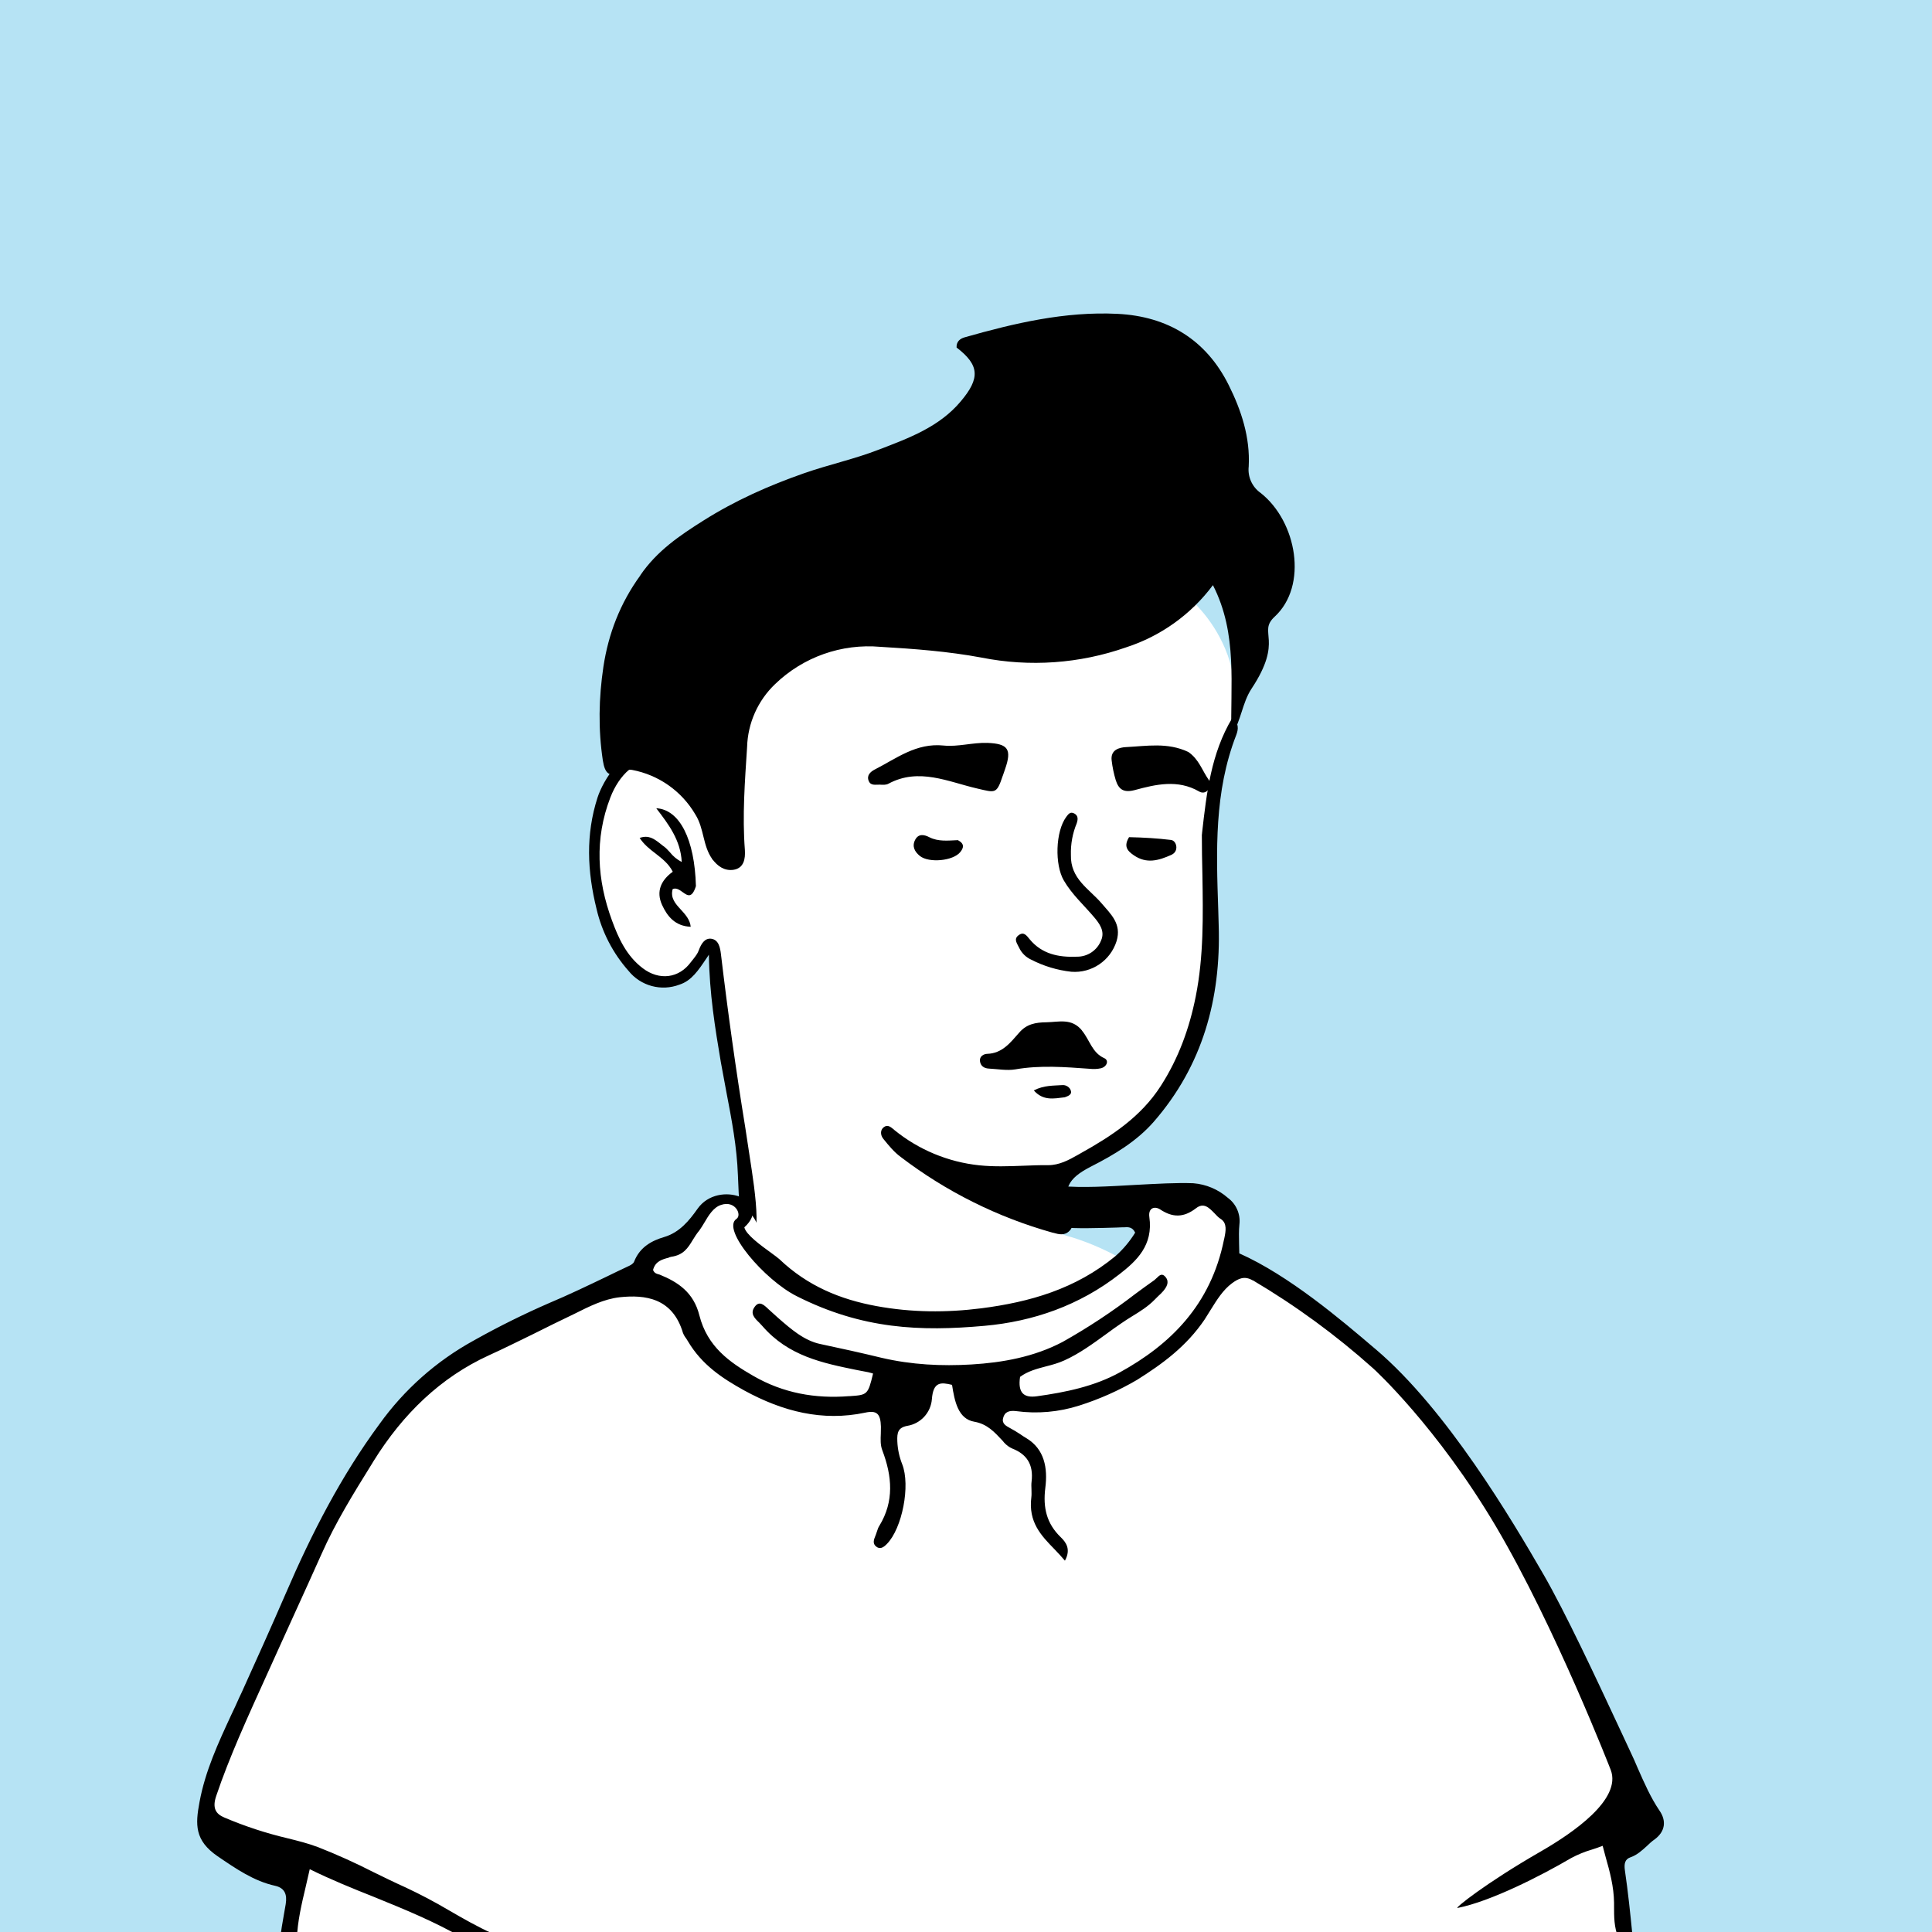
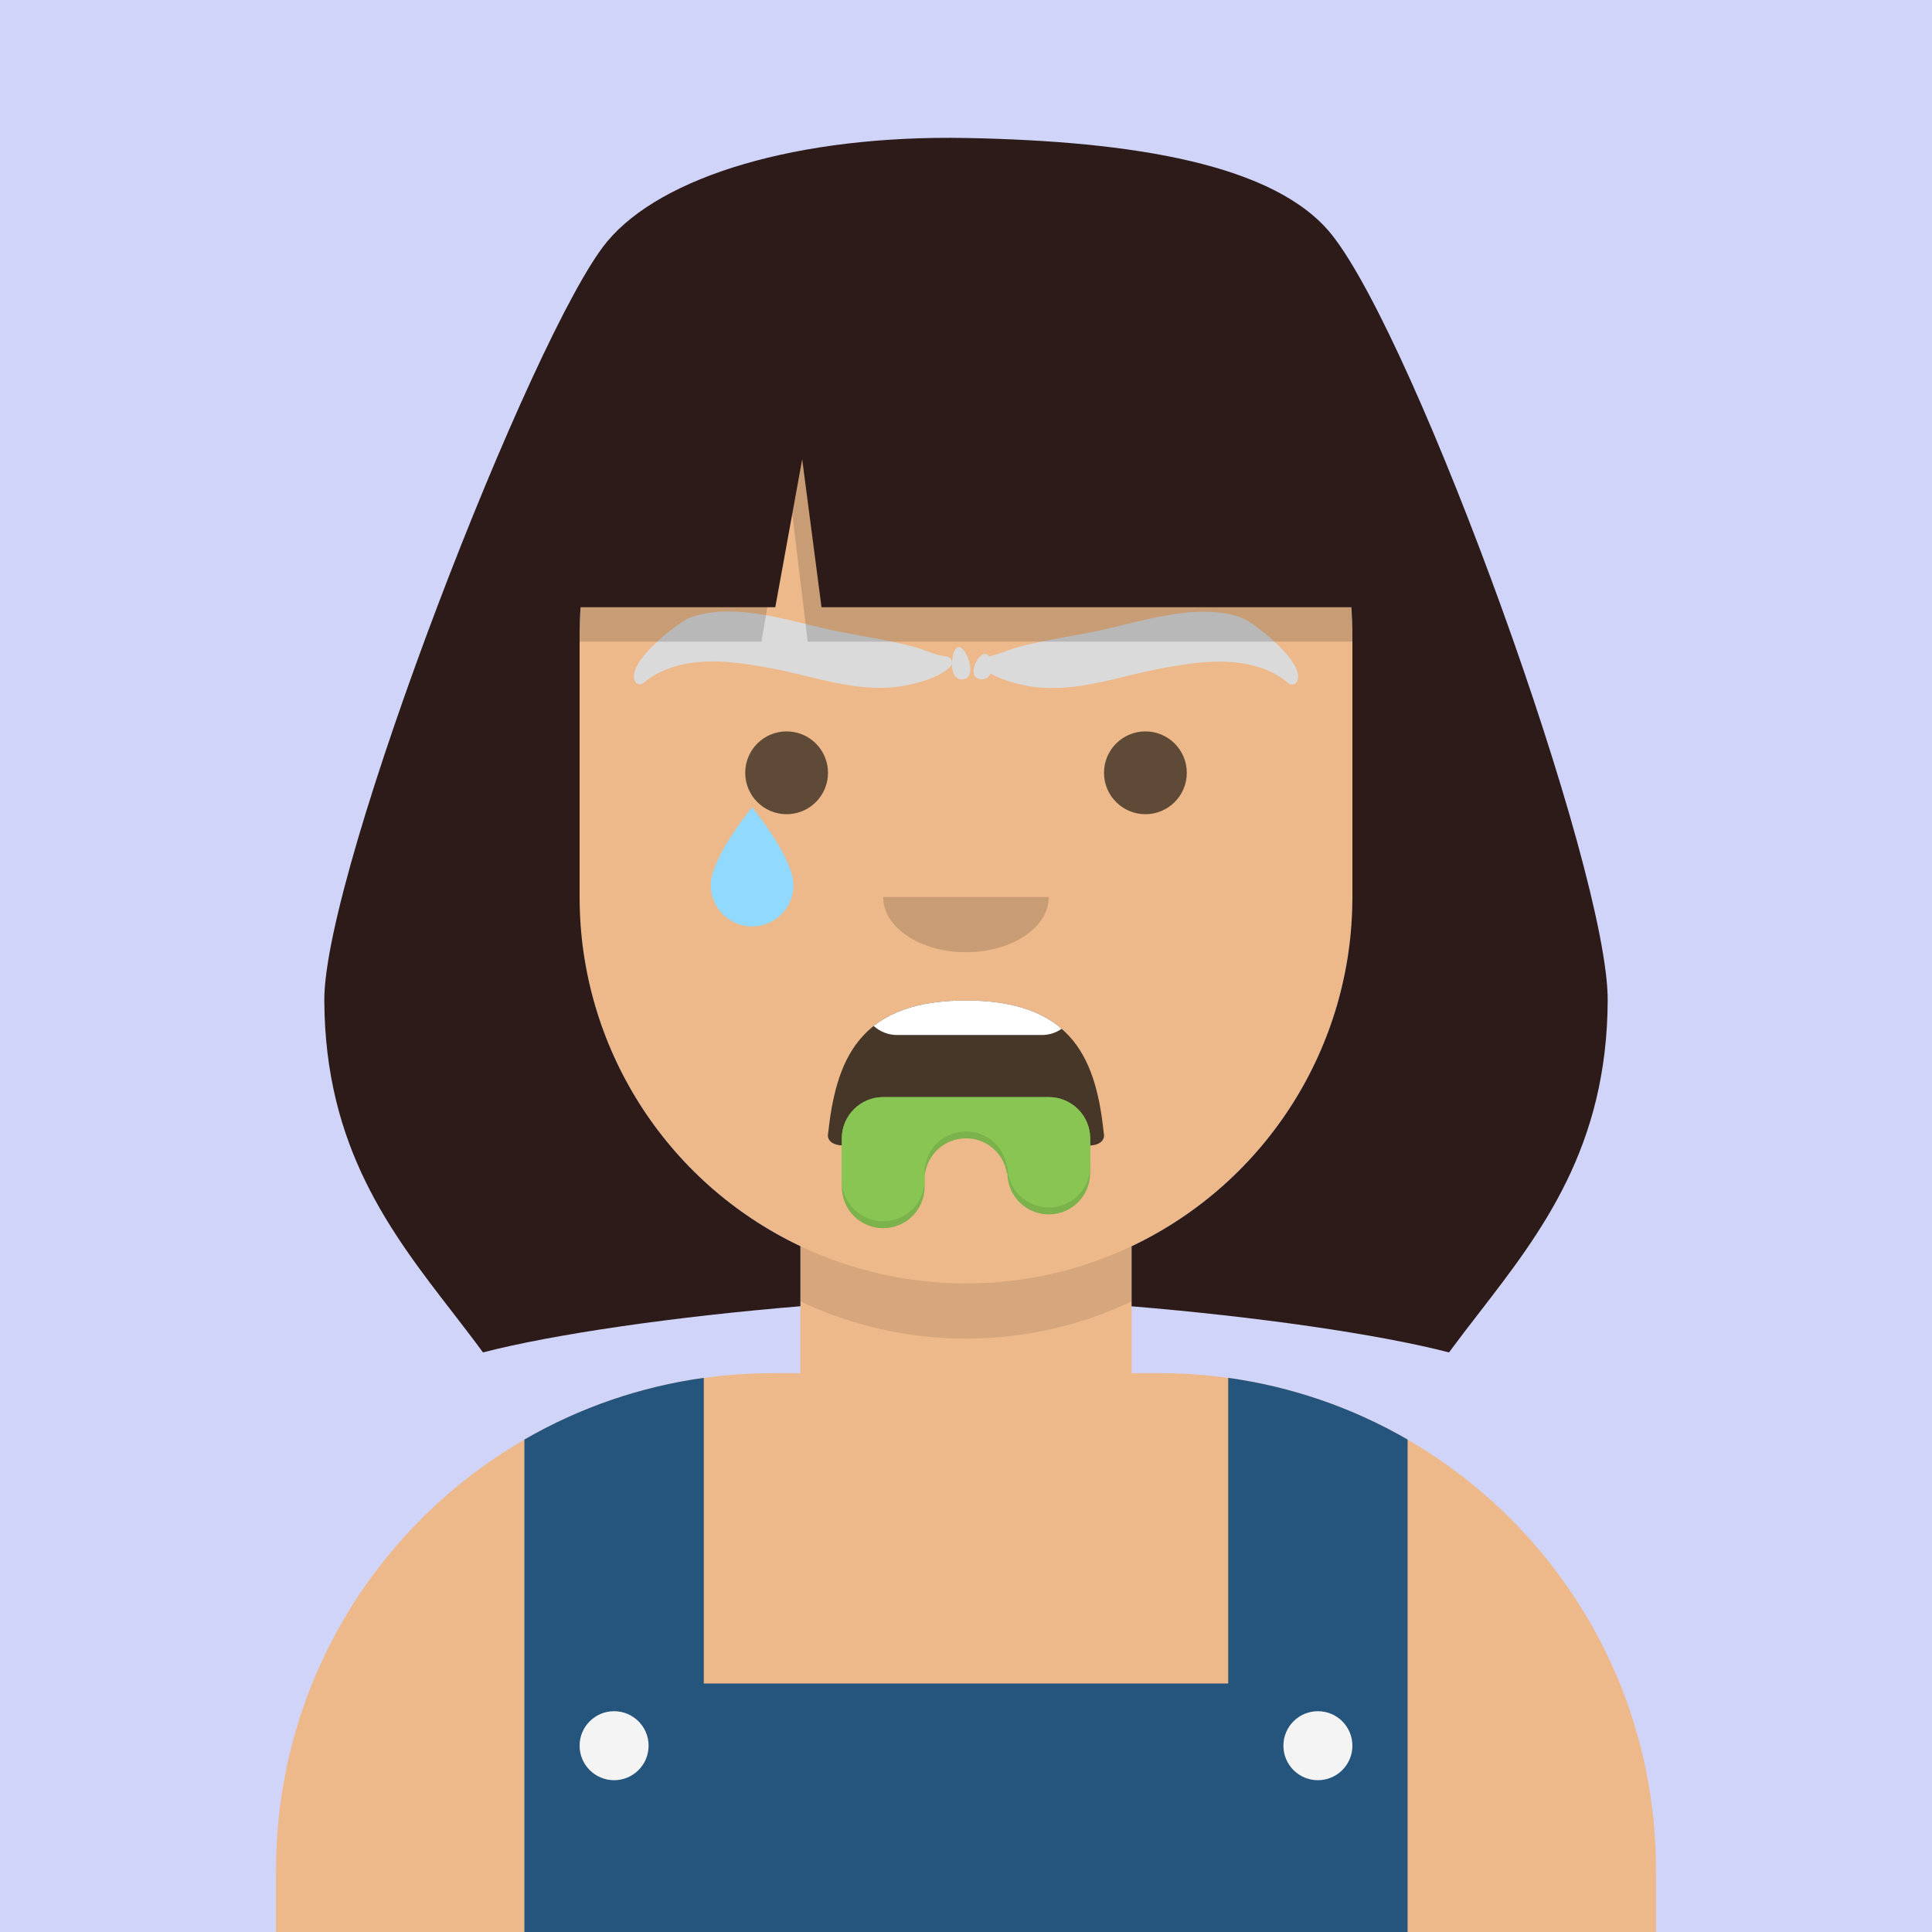
- <svg xmlns="http://www.w3.org/2000/svg" viewBox="0 0 1744 1744" fill="none" shape-rendering="auto">
+ <svg xmlns="http://www.w3.org/2000/svg" viewBox="0 0 280 280" fill="none" shape-rendering="auto">
  <mask id="viewboxMask">
-     <rect width="1744" height="1744" rx="0" ry="0" x="0" y="0" fill="#fff" />
+     <rect width="280" height="280" rx="0" ry="0" x="0" y="0" fill="#fff" />
  </mask>
  <g mask="url(#viewboxMask)">
-     <rect fill="#b6e3f4" width="1744" height="1744" x="0" y="0" />
-     <g transform="translate(531 487)">
-       <path d="M554 727.7c-99.2 297-363.8 388.6-503.7 19.8-19.3-50.7 31-69.5 66.2-91.9 24.1-15.3 36.8-28.5 35.3-42.2-7-64.4-36.9-243.8-36.9-243.8l-3-5.8s.7-1.6-2.2 1.2c-3 3-9.9 34.2-37 34.2-24.5 0-49.2-10.9-61-86.3C7.2 285.6 9.6 214 40 201c12.5-5.3 24-7.2 35.2-.8 11.3 6.4-13-22 112-126C268.4 6.4 396.7-3.5 448.5 8 500.3 19.5 552 44.8 574.9 98.5c27.8 65-25.9 114.3-14 262.5-2.2 53.6.8 171.2-146.6 210.6-28 7.5-19.3 48.4 22.7 58.4 67 21 117 72.3 117 97.9" fill="#fff" />
-       <path fill-rule="evenodd" clip-rule="evenodd" d="m554 266.2.1-1.4c4.1-36.4 8.2-71.7 27.1-103.4 6.5 4.4 5.7 10 3.7 15.2-19.9 51.2-18 104.4-16.2 157.6l.4 14c2.1 66.4-14.5 126.8-58.7 177.5-15.4 17.6-35.8 29.8-56.5 40.3-21.4 11-25.9 20.1-19.2 43.6l.8 2.6c1.4 3.9 2.8 7.9-1 11.8-4.5 4.6-9.5 3.3-14.8 1.8l-.6-.1a406.4 406.4 0 0 1-137-68.3c-6-4.4-10.8-10.3-15.5-16.1l-.3-.4c-2.5-3-3-7.8.5-10.4 3.3-2.5 5.8-.5 8.7 1.8l1 .9a145.5 145.5 0 0 0 76.3 31.7c13.4 1.4 26.6.9 40 .4 7.4-.3 14.8-.6 22.3-.5 10.2 0 18.7-4.7 26.7-9.2l2.8-1.6c27.8-15.5 54.3-32.8 72.2-60.7 16.1-25 25.9-52.2 31.6-80.9 7.2-36.1 6.6-72.7 6-109.8-.3-12-.5-24.2-.5-36.4ZM50.6 190.8c21.9-1.7 34 11.2 44.3 26.3a140.4 140.4 0 0 1 22.4 61.5c.5 3.7 1 7.6-1.2 11.3-4.5.6-4.9-3-5-5.6-.5-20.7-9.7-38.7-18.9-56.1-6.6-12.5-16.2-24.6-31.4-27.6-17.2-3.5-33 12-40.8 32.2-14.5 37.6-12 74.6 1.4 111 5.8 15.9 13.1 32.1 27.8 43.2 14.8 11.3 32.7 9.3 43.6-5.7l2-2.5c2-2.6 4-5.1 5-8 2.1-5.8 5.4-11.2 11.3-10.4 6.8 1 8 8.3 8.7 14a3661 3661 0 0 0 22 156.7l5.9 38.8c2.6 17.1 5.6 41.7 3.6 52.1a28 28 0 0 0-.3 2.2c-.4 2.8-.6 5-4.2 5.5-4.9.8-7-2-7.7-6.4-2.3-17-3-23.6-4-49.6-.9-25.2-5.6-50-10.4-74.9l-5-27c-5.2-30.8-10.3-62-10.8-97l-2 3c-7.6 11.3-13.7 20.5-24.5 24a40.5 40.5 0 0 1-46.1-12.5 127.8 127.8 0 0 1-28.8-55.8c-8.4-34-9.9-67.1.9-100.6 5.2-16.1 23.7-44.7 42.2-42Zm34.6 127.5c4.4 3.2 8.4 6 12-5.4-1.1-42.2-14.7-69.2-35.8-70.3 11.2 14.6 22 28.8 23 48.5a32.3 32.3 0 0 1-10.7-8.8c-2-2.2-4-4.4-6.5-6l-3-2.4c-4.8-3.6-9.7-7.4-17.8-4.5 3.8 5.8 9 10 14.3 14 6 4.7 12 9.3 15.6 16.5-10.6 7.7-15.2 17.7-9.7 29.9 4.8 10.5 11.9 19.2 25.9 19.8-.6-6.3-4.7-10.9-8.8-15.4-5-5.4-9.7-10.6-7.5-18.6 3.2-1.5 6.2.7 9 2.7Z" fill="#000" />
+     <rect fill="#d1d4f9" width="280" height="280" x="0" y="0" />
+     <g transform="translate(8)">
+       <path d="M132 36a56 56 0 0 0-56 56v6.17A12 12 0 0 0 66 110v14a12 12 0 0 0 10.3 11.88 56.04 56.04 0 0 0 31.7 44.73v18.4h-4a72 72 0 0 0-72 72v9h200v-9a72 72 0 0 0-72-72h-4v-18.39a56.04 56.04 0 0 0 31.7-44.73A12 12 0 0 0 198 124v-14a12 12 0 0 0-10-11.83V92a56 56 0 0 0-56-56Z" fill="#edb98a" />
+       <path d="M108 180.61v8a55.79 55.79 0 0 0 24 5.39c8.59 0 16.73-1.93 24-5.39v-8a55.79 55.79 0 0 1-24 5.39 55.79 55.79 0 0 1-24-5.39Z" fill="#000" fill-opacity=".1" />
+       <g transform="translate(0 170)">
+         <path d="M196 38.63V110H68V38.63a71.52 71.52 0 0 1 26-8.94v44.3h76V29.69a71.52 71.52 0 0 1 26 8.94Z" fill="#25557c" />
+         <path d="M86 83a5 5 0 1 1-10 0 5 5 0 0 1 10 0ZM188 83a5 5 0 1 1-10 0 5 5 0 0 1 10 0Z" fill="#F4F4F4" />
+       </g>
+       <g transform="translate(78 134)">
+         <path fill-rule="evenodd" clip-rule="evenodd" d="M34 30.4C35.14 19.9 38.24 11 54 11c15.76 0 18.92 8.96 20 19.5.08.84-.83 1.5-1.96 1.5-6.69 0-9.37-1.5-18.05-1.5-8.7 0-13.24 1.5-17.9 1.5-1.15 0-2.2-.55-2.1-1.6Z" fill="#000" fill-opacity=".7" />
+         <path d="M67.86 15.1c-.8.57-1.8.9-2.86.9H44c-1.3 0-2.49-.5-3.38-1.31C43.56 12.38 47.8 11 54 11c6.54 0 10.9 1.54 13.86 4.1Z" fill="#fff" />
+         <path d="M42 25a6 6 0 0 0-6 6v7a6 6 0 0 0 12 0v-2h.08a6 6 0 0 1 11.84 0H60a6 6 0 0 0 12 0v-5a6 6 0 0 0-6-6H42Z" fill="#7BB24B" />
+         <path d="M72 31a6 6 0 0 0-6-6H42a6 6 0 0 0-6 6v6a6 6 0 0 0 12 0v-2h.08a6 6 0 0 1 11.84 0H60a6 6 0 0 0 12 0v-4Z" fill="#88C553" />
+       </g>
+       <g transform="translate(104 122)">
+         <path fill-rule="evenodd" clip-rule="evenodd" d="M16 8c0 4.42 5.37 8 12 8s12-3.58 12-8" fill="#000" fill-opacity=".16" />
+       </g>
+       <g transform="translate(76 90)">
+         <path d="M25 27s-6 7.27-6 11.27a6 6 0 1 0 12 0c0-4-6-11.27-6-11.27Z" fill="#92D9FF" />
+         <path d="M36 22a6 6 0 1 1-12 0 6 6 0 0 1 12 0ZM88 22a6 6 0 1 1-12 0 6 6 0 0 1 12 0Z" fill="#000" fill-opacity=".6" />
+       </g>
+       <g transform="translate(76 82)">
+         <g fill-rule="evenodd" clip-rule="evenodd" fill="#DADADA">
+           <path d="M57 12.82ZM96.12 7.6c1.46.56 9.19 6.43 7.86 9.16a.8.8 0 0 1-1.29.22 10.63 10.63 0 0 0-1.7-1.19c-5.1-2.84-11.3-1.93-16.73-.91-6.12 1.14-12.11 3.48-18.39 2.67-2.04-.26-6.08-1.22-7.63-2.96-.47-.53-.06-1.38.64-1.43 1.44-.11 2.86-.86 4.33-1.28 3.65-1.03 7.4-1.56 11.11-2.29 6.62-1.3 15.17-4.53 21.8-2Z" />
+           <path d="M58.76 12.76c-1.17.04-2.8 3.56-.56 3.68 2.23.11 1.73-3.72.56-3.68ZM55 12.8c0-.01 0-.01 0 0ZM15.88 7.56c-1.46.56-9.19 6.43-7.86 9.16.24.5.89.6 1.29.22.55-.52 1.58-1.11 1.71-1.18 5.1-2.84 11.3-1.93 16.73-.91 6.12 1.14 12.11 3.48 18.39 2.67 2.04-.26 6.08-1.22 7.63-2.96.47-.53.06-1.38-.64-1.43-1.44-.11-2.86-.86-4.33-1.28-3.65-1.03-7.4-1.56-11.11-2.29-6.62-1.3-15.17-4.53-21.8-2Z" />
+           <path d="M54.97 11.79c1.17.04 2.77 4.5.53 4.67-2.24.18-1.7-4.71-.53-4.67Z" />
+         </g>
+       </g>
+       <g transform="translate(-1)">
+         <path fill-rule="evenodd" clip-rule="evenodd" d="M69.03 76.21C81.97 43.13 95.65 26.6 110.06 26.6c.54 0 29.25-.24 48.05-.36C178.77 35.59 193 55.3 193 78.1V93h-82.94l-2.8-23.18L103.36 93H69V78.11c0-.63.01-1.27.03-1.9Z" fill="#000" fill-opacity=".16" />
+         <path d="M40 145c-.09-18.98 30.32-97.2 41-110 7.92-9.5 27.7-15.45 52-15 24.3.45 44.86 3.81 53 14 12.32 15.43 40.09 92.02 40 111-.1 21.27-9.62 33.59-18.6 45.22A293.1 293.1 0 0 0 203 196c-10.28-2.66-27.85-5.18-46-6.68v-8.7A56 56 0 0 0 189 130V92c0-1.34-.05-2.68-.14-4h-76.8l-2.8-21.44L105.36 88H77.14c-.1 1.32-.14 2.66-.14 4v38a56 56 0 0 0 32 50.61v8.7c-18.15 1.5-35.72 4.03-46 6.69-1.42-1.93-2.9-3.84-4.39-5.78C49.62 178.6 40.1 166.27 40 145Z" fill="#2c1b18" />
+       </g>
+       <g transform="translate(49 72)" />
+       <g transform="translate(62 42)" />
    </g>
-     <g transform="translate(178 1057)">
-       <path d="M1292.6 693H83.3l8.6-63.3S14.2 603.3 6.5 588c-7.8-15.3 84.2-214.1 96.8-245.6C116 310.8 200.1 188 239 168.3a3409.1 3409.1 0 0 1 147-69.7c4.8-2.1 7.2-3 14.8-16.1 7.7-13 33.6-18.8 43-26.5 4.3-3.5 14.6-31.5 35.3-28a32.4 32.4 0 0 1 26.2 19.6s11.8 99.2 188.1 84.7c52.6-4.2 156-39 160.7-77.4 2.2-18.4-11.5-32-11.5-32s53-8.9 77.1 5c24.1 14 14.8 52 14.8 52s83.3 47 110.1 72.8C1090 196.4 1184 303.9 1225 404.5c23.1 57 77.8 160.3 85.9 173.4 8.1 13-27 36-27 36l8.8 79Z" fill="#fff" />
-       <path fill-rule="evenodd" clip-rule="evenodd" d="M952.9 98.7a688.9 688.9 0 0 1 108.5 79.4c1.2 1 58 53.1 111.2 143.2C1226.1 412 1276 540.7 1276 540.7c10.1 26.7-34.4 57-63 73.5-50.6 29.1-78.5 51.8-75.3 51.1 30-5.9 75.6-29.2 102.5-45a98 98 0 0 1 18.8-7.7c3.2-1 6.4-2.1 9.7-3.4l2.5 9.4c4 14 7.6 27.5 7.8 42v3.7c0 9 0 18 3.7 27.7 5.2 1 9 1 13.1 0l-.2-2c-2-20.2-4-39.4-6.8-58.5-.9-6.2 0-10.3 5.2-12 5.7-2 10.1-6 14.5-10 2.3-2.2 4.5-4.3 7-6 9.8-7.2 10.9-16.9 4.5-26.1-8-11.8-13.7-24.9-19.5-38-2.1-5-4.3-10-6.7-15l-8.8-18.9c-23.3-50-50-107-69.5-140.9-28.7-49.7-87.5-149.1-151.5-203.5l-1.8-1.5c-29.2-24.9-76.7-65.3-121.5-85.2l-.2-8.4c-.1-6.1-.3-12 .3-17.7a26 26 0 0 0-10.4-24 53.8 53.8 0 0 0-31.2-13.2c-14.7-.6-33.4.5-52.4 1.5-24 1.4-48.5 2.8-67 1-11.3-1.1-12.8 2.2-9.6 15-10.5 8.5-10.3 12.7 1 19 3 1.6 6.3 2.7 9.6 3.2 10 1.5 35.5.7 49 .3l4.8-.2h1.7c3.8-.3 7.9-.6 10.4 4.8A93.8 93.8 0 0 1 829 76.8c-36.1 29.9-77.7 41.6-121.2 47.2-31.6 4-63 3.8-94.6-2-32.7-6-62.2-18.1-87.7-42.4-1.3-1.2-4.2-3.3-7.6-5.8-9.1-6.6-22.5-16.3-24-22.9 26.7-24.2-23.2-43.7-42.2-16.8-7.6 10.8-16.3 21.4-30 25.5-10.8 3.2-22 8.7-27.3 22.3-.8 2-3.4 3.3-5.4 4.2-6.5 3-13 6.2-19.4 9.3-17.3 8.3-34.6 16.6-52.2 24a751.6 751.6 0 0 0-65.3 32.3l-2.5 1.4a256.6 256.6 0 0 0-85.2 75.6C130 275.3 103.4 327 80 381.3c-13 30-26.5 60-40 89.8l-2 4.2c-2.3 5.3-4.7 10.4-7.2 15.6-11.7 25.3-23.5 50.6-28.7 78.8-3.8 20.3-4.5 34.6 16.3 48.9 16.6 11.3 32.8 22.5 52 26.7 8.8 2 10.9 8 9.5 16.6l-1.6 9.2c-1.3 7.3-2.6 14.6-3.3 21.9H90c.6-15.6 4.1-30.6 8-47l3.6-15.7c19 9.4 38.5 17.3 57.9 25 27 11 54.2 22 80.5 37.2 9.7.6 19.3.5 29-.4l-.4-.7c-.7-1.5-1.2-2.7-2-3-13.5-6.1-26.5-13.5-39.4-21a460.4 460.4 0 0 0-39-20.6c-9.8-4.4-19.4-9.1-29-13.8a555 555 0 0 0-50.1-22.6c-9-3.4-18.2-5.7-27.5-8a350.4 350.4 0 0 1-57-18.7c-8-3.3-11.1-8.7-7.4-19.6 6-17.8 13-35.2 20.3-52.4 8.7-20.3 17.9-40.4 27-60.5L75 428l12.9-28.4c8.1-17.9 16.3-35.7 24.3-53.7 12.7-28.7 29-54.9 45.2-81l1.7-2.8c26.7-43 60.8-75.8 104.3-95.7 13.3-6 26.4-12.6 39.6-19a2169.7 2169.7 0 0 1 37.7-18.5c13.2-6.6 26.4-13.3 40.8-14.9 22.7-2.4 47.6.5 57 32.2a19 19 0 0 0 2.9 5l1.5 2.4c12.6 21.4 31.1 33.6 51 44.6 34.8 19 70.6 28.1 109 20 10.5-2.3 14 .8 14.3 12.7l-.1 6.3c-.2 5.1-.5 10.2 1.4 15.1 8.8 23.2 10.8 45.9-2.7 68-1 1.5-1.6 3.3-2.2 5.2l-1 2.9-.4 1c-1.3 3.2-2.7 6.7.4 9.4 3.7 3.3 7 1 10-2.1 13.8-14 21.4-52.8 13.8-72A63 63 0 0 1 632 244c-.3-7.8.6-12.3 9-13.9a26.5 26.5 0 0 0 22.2-24c1.2-15.9 8-15.5 18.2-13 2.3 14.7 5.4 30.8 20.2 33.3 11.5 2 18.1 9.3 25.3 17l1.5 1.8c2.1 2.3 4.6 4.2 7.4 5.4 12.7 5 19.3 14 17.4 29.8-.3 2.3-.2 4.7-.1 7 0 2.4.2 4.8-.1 7-2.9 22.6 8.8 34.7 21 47.2 3.1 3.3 6.3 6.6 9.3 10.2 5.7-10.4.9-16.7-4-21.4-12.3-12-16-26.1-13.7-44.3 2.3-18-.8-35-17-44.8-2-1.2-3.9-2.4-5.7-3.7a107.8 107.8 0 0 0-9.2-5.5c-3.6-2-7.5-4-6.2-9 1.4-5.8 5.7-7 11.7-6.3a130 130 0 0 0 57-5 257.2 257.2 0 0 0 52.2-23.2c23.2-14.6 44.6-30.3 61-54.5l5.5-8.8c5.5-8.8 11-17.8 19.2-23.9 6-4.4 11.3-6.9 18.7-2.6ZM425.9 78l2-.5c11-1.6 15-7.8 19.4-15.1 1.7-2.8 3.6-5.8 6-8.7 1.4-2 3-4.4 4.5-7 3.8-6.5 8.2-13.8 15-16 13-4.5 19.2 9.1 14 12.6-14 9.3 25.4 55.2 54.3 69.7 59.4 30 111.8 32 169.7 26.8 43.6-3.9 85.6-18.3 122-46.8 15-11.7 30.4-25.8 26.7-51.5-1.1-8 4.6-10 9.7-6.8 11.3 7.5 21.2 7.6 32.4-1 7-5.5 11.8-.5 16.6 4.4 1.9 2 3.7 4 5.7 5.2 6 3.8 4.6 11 3.3 17.4l-.3 1.2c-11.9 59.2-48.6 94.9-94 119.9-23 12.7-49 18-74.9 21.6-11.5 1.6-17.4-2.7-15.2-17.5 7-5.2 15.2-7.3 23.5-9.5 5.5-1.4 11-2.9 16.3-5.3 13.8-6.2 26-15.2 38.3-24.1 4.4-3.2 8.7-6.4 13.2-9.4a214 214 0 0 1 9.7-6.3c7.2-4.4 14.5-8.9 20.6-15.2l3-3a53 53 0 0 0 4.6-4.6c2.9-3.5 5.8-7.9 2.4-12.4-3.2-4.3-5.7-2-8.1.4l-2.2 2c-5.7 4-11.3 8.1-17 12.3a543.8 543.8 0 0 1-66 43.6c-25.7 13.5-54 18.6-82.2 20.3-27 1.6-53.9.3-81-6-18.1-4.4-36.7-8.5-55.1-12.4-14.9-3-27-13.7-38.8-24a633 633 0 0 0-8.3-7.5c-4-3.8-8.2-8-12.4-2.2-4.5 6-.2 10.3 4 14.3l2.8 3c23.6 27.3 54.5 33.5 85.3 39.8l10.4 2 3 .8 1.3.4c-4.6 19.3-5.2 19.3-21.1 20.4h-.7C558 205.7 529 200.6 502 185c-21.2-12.2-41.5-26.2-48.7-54.7-5.2-20.7-19.3-30-35.8-36.7l-1.4-.4c-1.7-.5-3.4-1-4.6-3.8 2.1-8 8.3-9.6 14.5-11.2Z" fill="#000" />
-     </g>
-     <g transform="translate(266 207)">
-       <path d="M312 312.3c15-22 35.7-36 57-49.4 28.5-18 59-31.6 90.8-42.7 22.3-7.8 45.7-12.8 67.7-21.4 26.8-10.3 54.2-20.3 73.6-43.3 18-21.2 17-33-3.6-48.8-.3-5.2 3-8 7.3-9.2 45-12.8 90.6-23.5 137.8-21.2 45.5 2.2 80.2 23.4 100.6 64.4 11.3 22.7 19.4 47.1 18 73.3a25.7 25.7 0 0 0 10.8 24c32.7 25.8 43 83.8 12.5 111.8-15.5 14.3 8.6 20.5-20.7 64.8-8.6 13-9.3 29-18.2 42.6-1.3-45.3 6-91.7-16.7-136a158.7 158.7 0 0 1-78.5 56.2 248 248 0 0 1-130.4 9.2c-30-5.6-60.7-7.9-91.2-9.7a121.5 121.5 0 0 0-95.2 33.7 81.7 81.7 0 0 0-25.2 56.7c-2 31-4.4 62-2 93 .5 7.9-.8 16.5-10.5 17.9-7.8 1-14-3-19-9.8-8.6-12-7.2-27.4-15.1-40a84.1 84.1 0 0 0-57.2-40.4c-3.6-.7-6.5 1-9.7 2.3-10.8 4.6-14.8 1.2-16.7-10.7-4.3-28.3-3.7-56.7.5-84.8 4.5-29.6 15-57.2 33.4-82.5Z" fill="#000" />
-     </g>
-     <g transform="translate(791 871)">
-       <path d="M185.6 59.2c7.2 8.7 9.1 20 20.2 25 4.5 2 2.4 7.7-2.9 9.1a31 31 0 0 1-10.1.5c-22.4-1.6-44.7-3.4-67.2.5-7.7 1.3-16-.3-24-.7-4.3-.2-7.5-2.4-8-6.8s3.5-6.4 6.5-6.5c13.7-.4 21-10.2 28.8-19 6.8-8 15-9.4 24.8-9.5 11.1-.2 22.7-4 32 7.4ZM170.2 119.5c-10 1.2-19.5 3.4-28-6.2 9.4-4.8 17.9-4.2 26-4.8 3-.2 6.9 1.9 7.6 5.7.5 2.9-2.3 4.1-5.6 5.3Z" fill="#000" />
-     </g>
-     <g transform="translate(653 805)" />
-     <g transform="translate(901 668)">
-       <path d="M65.7 103.7c-.6 21.6 16.4 30.6 27.5 43.5 8.5 10 18.5 18.7 13.7 34.4a39.6 39.6 0 0 1-40.8 27.6 104 104 0 0 1-36.4-11A22.2 22.2 0 0 1 19 187.6c-1.7-3.8-5.4-7.8-.5-11.4 4.6-3.4 7 0 10 3.7 11 13.3 26 16.4 42.6 15.7A23.2 23.2 0 0 0 93 180.8c3.6-8.3-1.6-15.2-6.3-20.8-9.3-11-20-20.5-27.4-33.2-8.3-14.2-7.6-44.1 2.2-57.4 1.9-2.5 3.6-5 7.2-3.1 3.8 2 3.4 5.5 2.2 9a69.3 69.3 0 0 0-5.2 28.4Z" fill="#000" />
-     </g>
-     <g transform="translate(610 680)">
-       <path d="M409.2 75.7c13.1.3 25.4 1 37.7 2.5 3 .3 4.9 3.3 5 6.6 0 3.4-1.8 5.7-4.8 7-11.1 4.9-22 8.3-33.7.2-6.5-4.4-8.9-8.6-4.2-16.3ZM254.7 78.4c6.2 3.3 5.2 7 2.1 10.8-6.5 8-28.2 10-36.4 3.5-4.7-3.8-7.3-8.6-4.4-14.4 3-6 8.2-5 13-2.5 8 4 16.4 3 25.7 2.6Z" fill="#000" />
-     </g>
-     <g transform="translate(610 680)" />
-     <g transform="translate(774 657)">
-       <path d="M131.2 43.2c-5.6 16.8-6.6 15.4-23 11.6-26.2-6-52.7-19.2-80.3-4.3-2 1.1-5 1-7.6.8-3.6-.2-8.2 1.3-10.1-3.3-2.1-5 1.5-8.3 5.3-10.3C35.2 27.7 53 13.4 77.9 16c12.8 1.3 26-2.8 39.3-2.4 18.8.7 22.4 5.7 16 23.9l-2 5.8ZM298.7 21.8c9.6 6.6 12.5 16.8 18.3 25a7 7 0 0 1-.6 9.4c-2.4 2.7-5.4 2.8-8.1 1.2-19.1-11-38.9-6.4-58-1.2-10.2 2.7-14.6-.8-17.2-9.2-1.7-5.7-2.9-11.5-3.6-17.4-1.3-9.8 6.9-11.9 13-12.2 18.5-.9 37.4-4.5 56.2 4.4Z" fill="#000" />
-     </g>
-     <g transform="translate(0 559)" />
  </g>
</svg>
